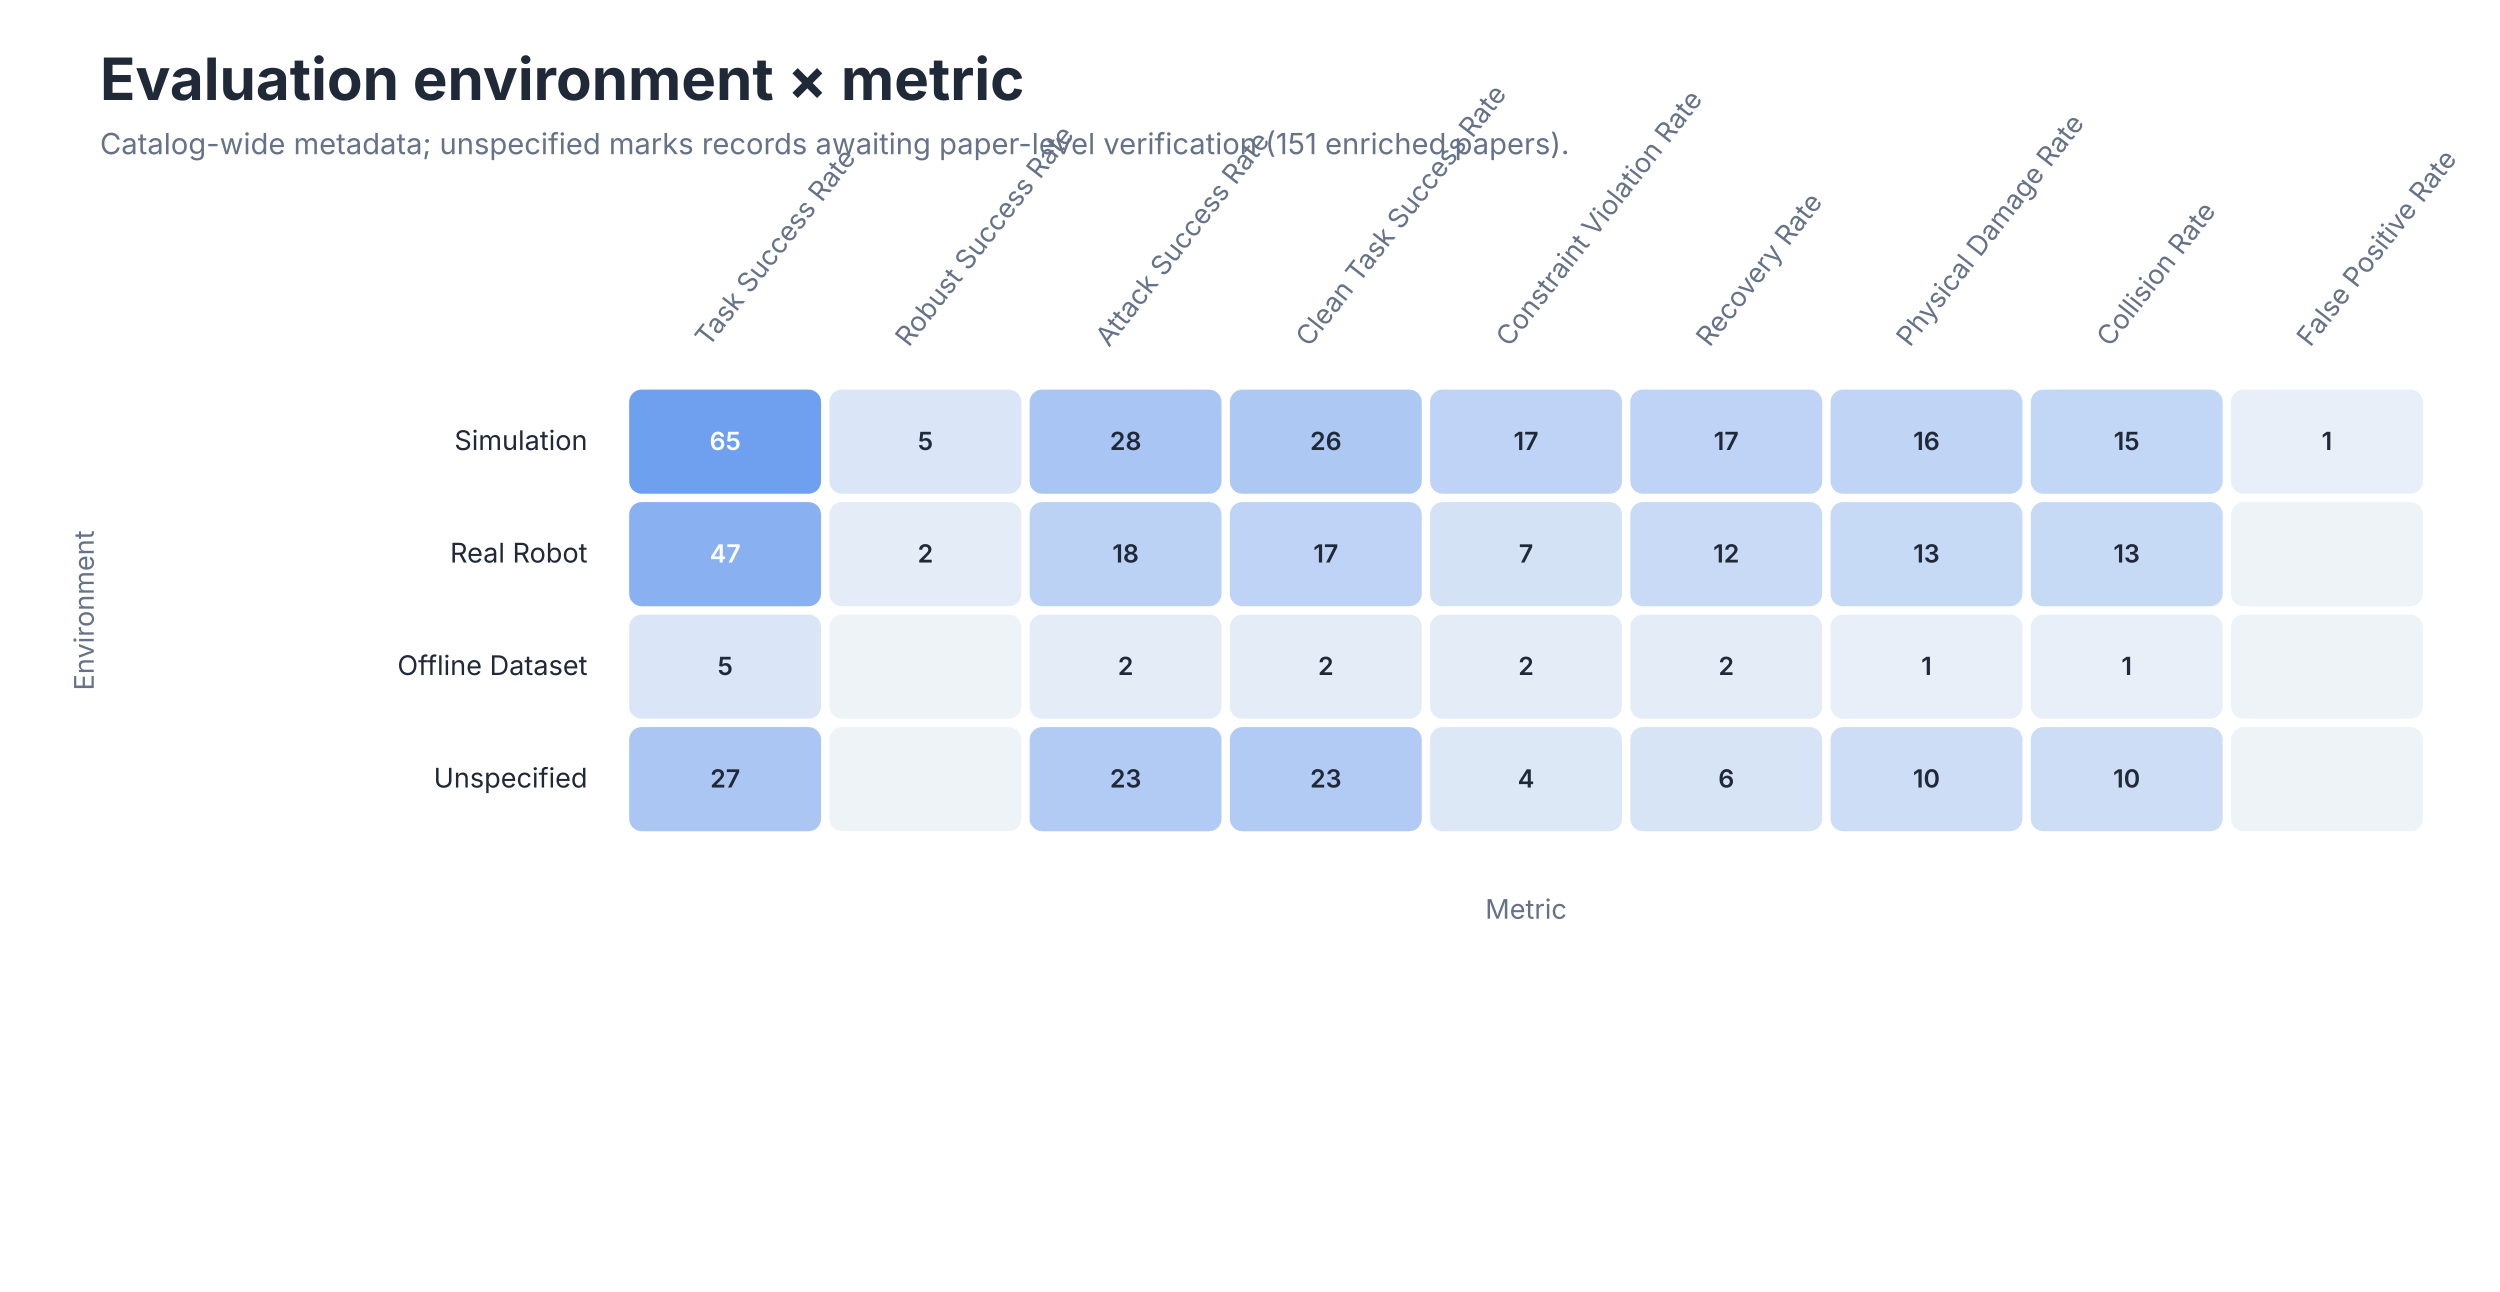
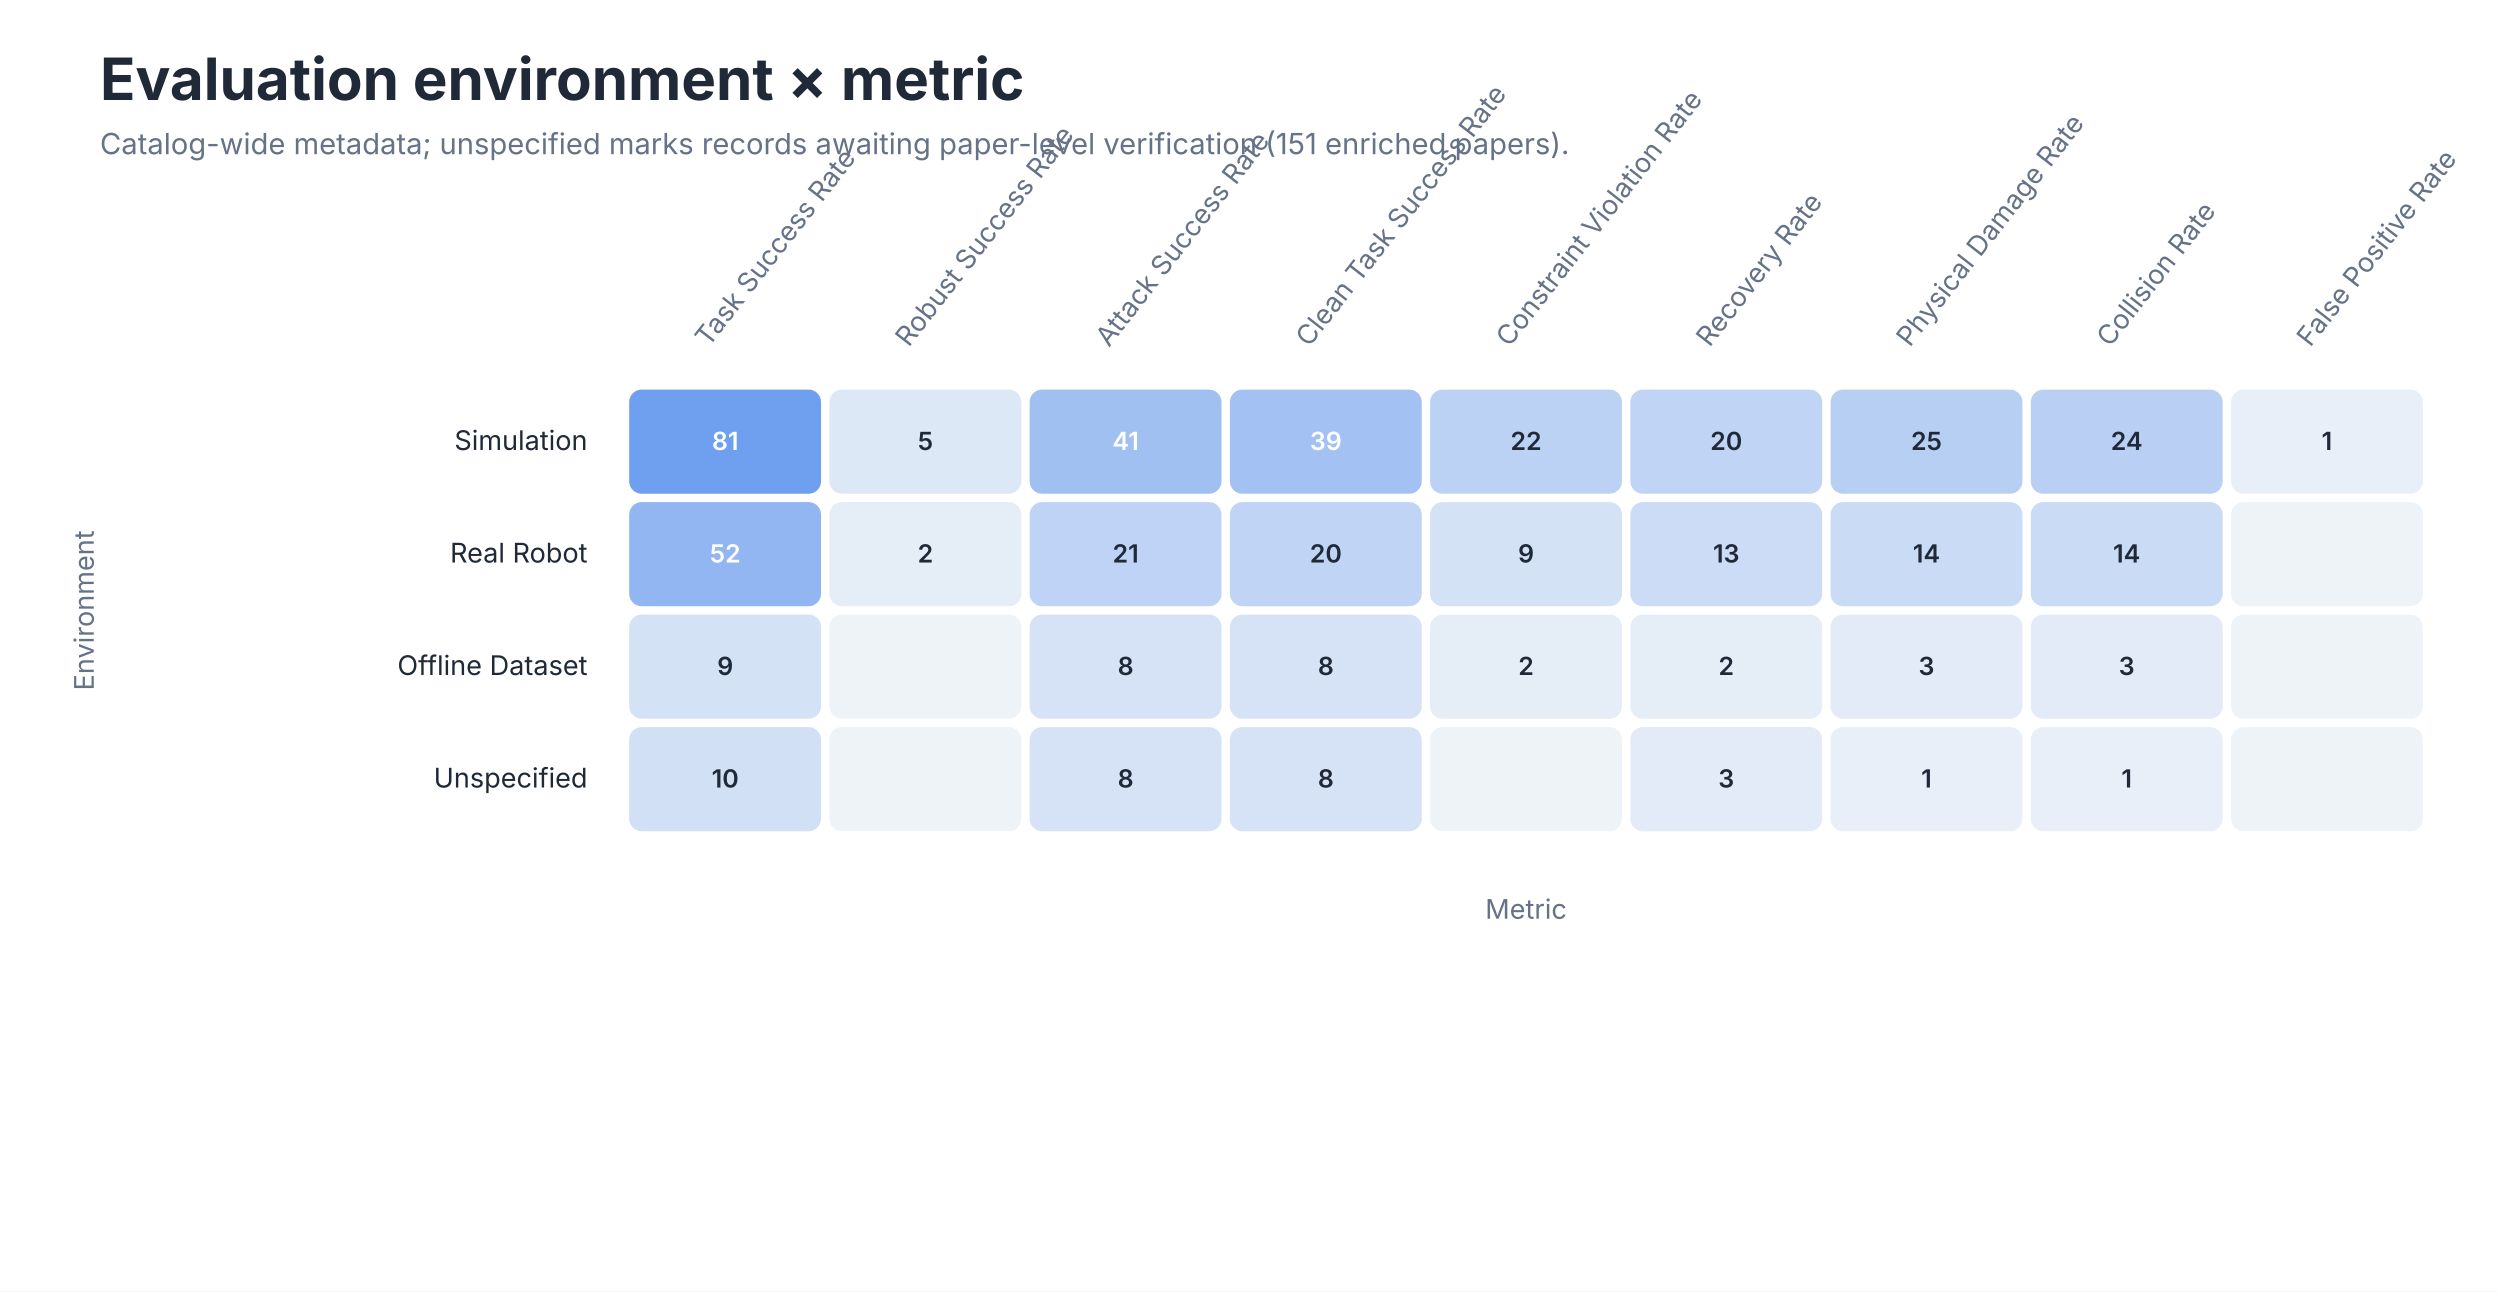
<svg xmlns="http://www.w3.org/2000/svg" role="img" aria-labelledby="title desc" viewBox="0 0 1200 620">
  <style>
text { font-family: -apple-system, BlinkMacSystemFont, 'Segoe UI', sans-serif; }
.title { font-size: 28px; font-weight: 650; fill: #202938; }
.subtitle { font-size: 14px; fill: #657287; }
.axis { font-size: 13px; fill: #657287; }
.label { font-size: 13px; fill: #202938; }
.small { font-size: 11px; fill: #657287; }
</style>
  <rect width="1200" height="620" fill="#FFFFFF" />
  <text class="title" x="48" y="48">Evaluation environment × metric</text>
  <text class="subtitle" x="48" y="74">Catalog-wide metadata; unspecified marks records awaiting paper-level verification (151 enriched papers).</text>
  <text class="axis" text-anchor="start" transform="translate(340.1 167) rotate(-52)">Task Success Rate</text>
  <text class="axis" text-anchor="start" transform="translate(436.2 167) rotate(-52)">Robust Success Rate</text>
  <text class="axis" text-anchor="start" transform="translate(532.3 167) rotate(-52)">Attack Success Rate</text>
  <text class="axis" text-anchor="start" transform="translate(628.4 167) rotate(-52)">Clean Task Success Rate</text>
  <text class="axis" text-anchor="start" transform="translate(724.5 167) rotate(-52)">Constraint Violation Rate</text>
  <text class="axis" text-anchor="start" transform="translate(820.6 167) rotate(-52)">Recovery Rate</text>
  <text class="axis" text-anchor="start" transform="translate(916.7 167) rotate(-52)">Physical Damage Rate</text>
  <text class="axis" text-anchor="start" transform="translate(1012.8 167) rotate(-52)">Collision Rate</text>
  <text class="axis" text-anchor="start" transform="translate(1108.9 167) rotate(-52)">False Positive Rate</text>
  <text class="label" x="282" y="216.0" text-anchor="end">Simulation</text>
  <rect x="302.0" y="187" width="92.111" height="50" rx="6" fill="#6F9FEF" />
-   <text x="348.1" y="216.0" text-anchor="middle" font-size="12" font-weight="600" fill="#FFFFFF">65</text>
-   <rect x="398.111" y="187" width="92.111" height="50" rx="6" fill="#DAE6F7" />
+   <text x="348.1" y="216.0" text-anchor="middle" font-size="12" font-weight="600" fill="#FFFFFF">81</text>
+   <rect x="398.111" y="187" width="92.111" height="50" rx="6" fill="#DDE8F7" />
  <text x="444.2" y="216.0" text-anchor="middle" font-size="12" font-weight="600" fill="#202938">5</text>
-   <rect x="494.222" y="187" width="92.111" height="50" rx="6" fill="#A9C5F3" />
-   <text x="540.3" y="216.0" text-anchor="middle" font-size="12" font-weight="600" fill="#202938">28</text>
-   <rect x="590.333" y="187" width="92.111" height="50" rx="6" fill="#ACC8F3" />
-   <text x="636.4" y="216.0" text-anchor="middle" font-size="12" font-weight="600" fill="#202938">26</text>
-   <rect x="686.444" y="187" width="92.111" height="50" rx="6" fill="#BED3F5" />
-   <text x="732.5" y="216.0" text-anchor="middle" font-size="12" font-weight="600" fill="#202938">17</text>
-   <rect x="782.556" y="187" width="92.111" height="50" rx="6" fill="#BED3F5" />
-   <text x="828.6" y="216.0" text-anchor="middle" font-size="12" font-weight="600" fill="#202938">17</text>
-   <rect x="878.667" y="187" width="92.111" height="50" rx="6" fill="#C0D4F5" />
-   <text x="924.7" y="216.0" text-anchor="middle" font-size="12" font-weight="600" fill="#202938">16</text>
-   <rect x="974.778" y="187" width="92.111" height="50" rx="6" fill="#C2D6F5" />
-   <text x="1020.8" y="216.0" text-anchor="middle" font-size="12" font-weight="600" fill="#202938">15</text>
-   <rect x="1070.889" y="187" width="92.111" height="50" rx="6" fill="#E8EFF8" />
+   <rect x="494.222" y="187" width="92.111" height="50" rx="6" fill="#A0C0F2" />
+   <text x="540.3" y="216.0" text-anchor="middle" font-size="12" font-weight="600" fill="#FFFFFF">41</text>
+   <rect x="590.333" y="187" width="92.111" height="50" rx="6" fill="#A3C1F3" />
+   <text x="636.4" y="216.0" text-anchor="middle" font-size="12" font-weight="600" fill="#FFFFFF">39</text>
+   <rect x="686.444" y="187" width="92.111" height="50" rx="6" fill="#BCD2F4" />
+   <text x="732.5" y="216.0" text-anchor="middle" font-size="12" font-weight="600" fill="#202938">22</text>
+   <rect x="782.556" y="187" width="92.111" height="50" rx="6" fill="#C0D4F5" />
+   <text x="828.6" y="216.0" text-anchor="middle" font-size="12" font-weight="600" fill="#202938">20</text>
+   <rect x="878.667" y="187" width="92.111" height="50" rx="6" fill="#B8CFF4" />
+   <text x="924.7" y="216.0" text-anchor="middle" font-size="12" font-weight="600" fill="#202938">25</text>
+   <rect x="974.778" y="187" width="92.111" height="50" rx="6" fill="#B9D0F4" />
+   <text x="1020.8" y="216.0" text-anchor="middle" font-size="12" font-weight="600" fill="#202938">24</text>
+   <rect x="1070.889" y="187" width="92.111" height="50" rx="6" fill="#E9EFF8" />
  <text x="1116.9" y="216.0" text-anchor="middle" font-size="12" font-weight="600" fill="#202938">1</text>
  <text class="label" x="282" y="270.0" text-anchor="end">Real Robot</text>
-   <rect x="302.0" y="241" width="92.111" height="50" rx="6" fill="#89B0F1" />
-   <text x="348.1" y="270.0" text-anchor="middle" font-size="12" font-weight="600" fill="#FFFFFF">47</text>
-   <rect x="398.111" y="241" width="92.111" height="50" rx="6" fill="#E4ECF7" />
+   <rect x="302.0" y="241" width="92.111" height="50" rx="6" fill="#92B6F1" />
+   <text x="348.1" y="270.0" text-anchor="middle" font-size="12" font-weight="600" fill="#FFFFFF">52</text>
+   <rect x="398.111" y="241" width="92.111" height="50" rx="6" fill="#E5EDF7" />
  <text x="444.2" y="270.0" text-anchor="middle" font-size="12" font-weight="600" fill="#202938">2</text>
-   <rect x="494.222" y="241" width="92.111" height="50" rx="6" fill="#BCD2F4" />
-   <text x="540.3" y="270.0" text-anchor="middle" font-size="12" font-weight="600" fill="#202938">18</text>
-   <rect x="590.333" y="241" width="92.111" height="50" rx="6" fill="#BED3F5" />
-   <text x="636.4" y="270.0" text-anchor="middle" font-size="12" font-weight="600" fill="#202938">17</text>
+   <rect x="494.222" y="241" width="92.111" height="50" rx="6" fill="#BED3F5" />
+   <text x="540.3" y="270.0" text-anchor="middle" font-size="12" font-weight="600" fill="#202938">21</text>
+   <rect x="590.333" y="241" width="92.111" height="50" rx="6" fill="#C0D4F5" />
+   <text x="636.4" y="270.0" text-anchor="middle" font-size="12" font-weight="600" fill="#202938">20</text>
  <rect x="686.444" y="241" width="92.111" height="50" rx="6" fill="#D4E2F6" />
-   <text x="732.5" y="270.0" text-anchor="middle" font-size="12" font-weight="600" fill="#202938">7</text>
-   <rect x="782.556" y="241" width="92.111" height="50" rx="6" fill="#C8DAF5" />
-   <text x="828.6" y="270.0" text-anchor="middle" font-size="12" font-weight="600" fill="#202938">12</text>
-   <rect x="878.667" y="241" width="92.111" height="50" rx="6" fill="#C6D9F5" />
-   <text x="924.7" y="270.0" text-anchor="middle" font-size="12" font-weight="600" fill="#202938">13</text>
-   <rect x="974.778" y="241" width="92.111" height="50" rx="6" fill="#C6D9F5" />
-   <text x="1020.8" y="270.0" text-anchor="middle" font-size="12" font-weight="600" fill="#202938">13</text>
+   <text x="732.5" y="270.0" text-anchor="middle" font-size="12" font-weight="600" fill="#202938">9</text>
+   <rect x="782.556" y="241" width="92.111" height="50" rx="6" fill="#CCDCF6" />
+   <text x="828.6" y="270.0" text-anchor="middle" font-size="12" font-weight="600" fill="#202938">13</text>
+   <rect x="878.667" y="241" width="92.111" height="50" rx="6" fill="#CADBF5" />
+   <text x="924.7" y="270.0" text-anchor="middle" font-size="12" font-weight="600" fill="#202938">14</text>
+   <rect x="974.778" y="241" width="92.111" height="50" rx="6" fill="#CADBF5" />
+   <text x="1020.8" y="270.0" text-anchor="middle" font-size="12" font-weight="600" fill="#202938">14</text>
  <rect x="1070.889" y="241" width="92.111" height="50" rx="6" fill="#EEF3F8" />
  <text x="1116.9" y="270.0" text-anchor="middle" font-size="12" font-weight="600" fill="#202938" />
  <text class="label" x="282" y="324.0" text-anchor="end">Offline Dataset</text>
-   <rect x="302.0" y="295" width="92.111" height="50" rx="6" fill="#DAE6F7" />
-   <text x="348.1" y="324.0" text-anchor="middle" font-size="12" font-weight="600" fill="#202938">5</text>
+   <rect x="302.0" y="295" width="92.111" height="50" rx="6" fill="#D4E2F6" />
+   <text x="348.1" y="324.0" text-anchor="middle" font-size="12" font-weight="600" fill="#202938">9</text>
  <rect x="398.111" y="295" width="92.111" height="50" rx="6" fill="#EEF3F8" />
  <text x="444.2" y="324.0" text-anchor="middle" font-size="12" font-weight="600" fill="#202938" />
-   <rect x="494.222" y="295" width="92.111" height="50" rx="6" fill="#E4ECF7" />
-   <text x="540.3" y="324.0" text-anchor="middle" font-size="12" font-weight="600" fill="#202938">2</text>
-   <rect x="590.333" y="295" width="92.111" height="50" rx="6" fill="#E4ECF7" />
-   <text x="636.4" y="324.0" text-anchor="middle" font-size="12" font-weight="600" fill="#202938">2</text>
-   <rect x="686.444" y="295" width="92.111" height="50" rx="6" fill="#E4ECF7" />
+   <rect x="494.222" y="295" width="92.111" height="50" rx="6" fill="#D6E3F6" />
+   <text x="540.3" y="324.0" text-anchor="middle" font-size="12" font-weight="600" fill="#202938">8</text>
+   <rect x="590.333" y="295" width="92.111" height="50" rx="6" fill="#D6E3F6" />
+   <text x="636.4" y="324.0" text-anchor="middle" font-size="12" font-weight="600" fill="#202938">8</text>
+   <rect x="686.444" y="295" width="92.111" height="50" rx="6" fill="#E5EDF7" />
  <text x="732.5" y="324.0" text-anchor="middle" font-size="12" font-weight="600" fill="#202938">2</text>
-   <rect x="782.556" y="295" width="92.111" height="50" rx="6" fill="#E4ECF7" />
+   <rect x="782.556" y="295" width="92.111" height="50" rx="6" fill="#E5EDF7" />
  <text x="828.6" y="324.0" text-anchor="middle" font-size="12" font-weight="600" fill="#202938">2</text>
-   <rect x="878.667" y="295" width="92.111" height="50" rx="6" fill="#E8EFF8" />
-   <text x="924.7" y="324.0" text-anchor="middle" font-size="12" font-weight="600" fill="#202938">1</text>
-   <rect x="974.778" y="295" width="92.111" height="50" rx="6" fill="#E8EFF8" />
-   <text x="1020.8" y="324.0" text-anchor="middle" font-size="12" font-weight="600" fill="#202938">1</text>
+   <rect x="878.667" y="295" width="92.111" height="50" rx="6" fill="#E2EBF7" />
+   <text x="924.7" y="324.0" text-anchor="middle" font-size="12" font-weight="600" fill="#202938">3</text>
+   <rect x="974.778" y="295" width="92.111" height="50" rx="6" fill="#E2EBF7" />
+   <text x="1020.8" y="324.0" text-anchor="middle" font-size="12" font-weight="600" fill="#202938">3</text>
  <rect x="1070.889" y="295" width="92.111" height="50" rx="6" fill="#EEF3F8" />
  <text x="1116.9" y="324.0" text-anchor="middle" font-size="12" font-weight="600" fill="#202938" />
  <text class="label" x="282" y="378.0" text-anchor="end">Unspecified</text>
-   <rect x="302.0" y="349" width="92.111" height="50" rx="6" fill="#ABC6F3" />
-   <text x="348.1" y="378.0" text-anchor="middle" font-size="12" font-weight="600" fill="#202938">27</text>
+   <rect x="302.0" y="349" width="92.111" height="50" rx="6" fill="#D2E0F6" />
+   <text x="348.1" y="378.0" text-anchor="middle" font-size="12" font-weight="600" fill="#202938">10</text>
  <rect x="398.111" y="349" width="92.111" height="50" rx="6" fill="#EEF3F8" />
  <text x="444.2" y="378.0" text-anchor="middle" font-size="12" font-weight="600" fill="#202938" />
-   <rect x="494.222" y="349" width="92.111" height="50" rx="6" fill="#B2CBF4" />
-   <text x="540.3" y="378.0" text-anchor="middle" font-size="12" font-weight="600" fill="#202938">23</text>
-   <rect x="590.333" y="349" width="92.111" height="50" rx="6" fill="#B2CBF4" />
-   <text x="636.4" y="378.0" text-anchor="middle" font-size="12" font-weight="600" fill="#202938">23</text>
-   <rect x="686.444" y="349" width="92.111" height="50" rx="6" fill="#DDE8F7" />
-   <text x="732.5" y="378.0" text-anchor="middle" font-size="12" font-weight="600" fill="#202938">4</text>
-   <rect x="782.556" y="349" width="92.111" height="50" rx="6" fill="#D7E4F6" />
-   <text x="828.6" y="378.0" text-anchor="middle" font-size="12" font-weight="600" fill="#202938">6</text>
-   <rect x="878.667" y="349" width="92.111" height="50" rx="6" fill="#CDDDF6" />
-   <text x="924.7" y="378.0" text-anchor="middle" font-size="12" font-weight="600" fill="#202938">10</text>
-   <rect x="974.778" y="349" width="92.111" height="50" rx="6" fill="#CDDDF6" />
-   <text x="1020.8" y="378.0" text-anchor="middle" font-size="12" font-weight="600" fill="#202938">10</text>
+   <rect x="494.222" y="349" width="92.111" height="50" rx="6" fill="#D6E3F6" />
+   <text x="540.3" y="378.0" text-anchor="middle" font-size="12" font-weight="600" fill="#202938">8</text>
+   <rect x="590.333" y="349" width="92.111" height="50" rx="6" fill="#D6E3F6" />
+   <text x="636.4" y="378.0" text-anchor="middle" font-size="12" font-weight="600" fill="#202938">8</text>
+   <rect x="686.444" y="349" width="92.111" height="50" rx="6" fill="#EEF3F8" />
+   <text x="732.5" y="378.0" text-anchor="middle" font-size="12" font-weight="600" fill="#202938" />
+   <rect x="782.556" y="349" width="92.111" height="50" rx="6" fill="#E2EBF7" />
+   <text x="828.6" y="378.0" text-anchor="middle" font-size="12" font-weight="600" fill="#202938">3</text>
+   <rect x="878.667" y="349" width="92.111" height="50" rx="6" fill="#E9EFF8" />
+   <text x="924.7" y="378.0" text-anchor="middle" font-size="12" font-weight="600" fill="#202938">1</text>
+   <rect x="974.778" y="349" width="92.111" height="50" rx="6" fill="#E9EFF8" />
+   <text x="1020.8" y="378.0" text-anchor="middle" font-size="12" font-weight="600" fill="#202938">1</text>
  <rect x="1070.889" y="349" width="92.111" height="50" rx="6" fill="#EEF3F8" />
  <text x="1116.9" y="378.0" text-anchor="middle" font-size="12" font-weight="600" fill="#202938" />
  <text class="axis" x="732.5" y="441" text-anchor="middle">Metric</text>
  <text class="axis" transform="translate(45 293.0) rotate(-90)" text-anchor="middle">Environment</text>
</svg>
